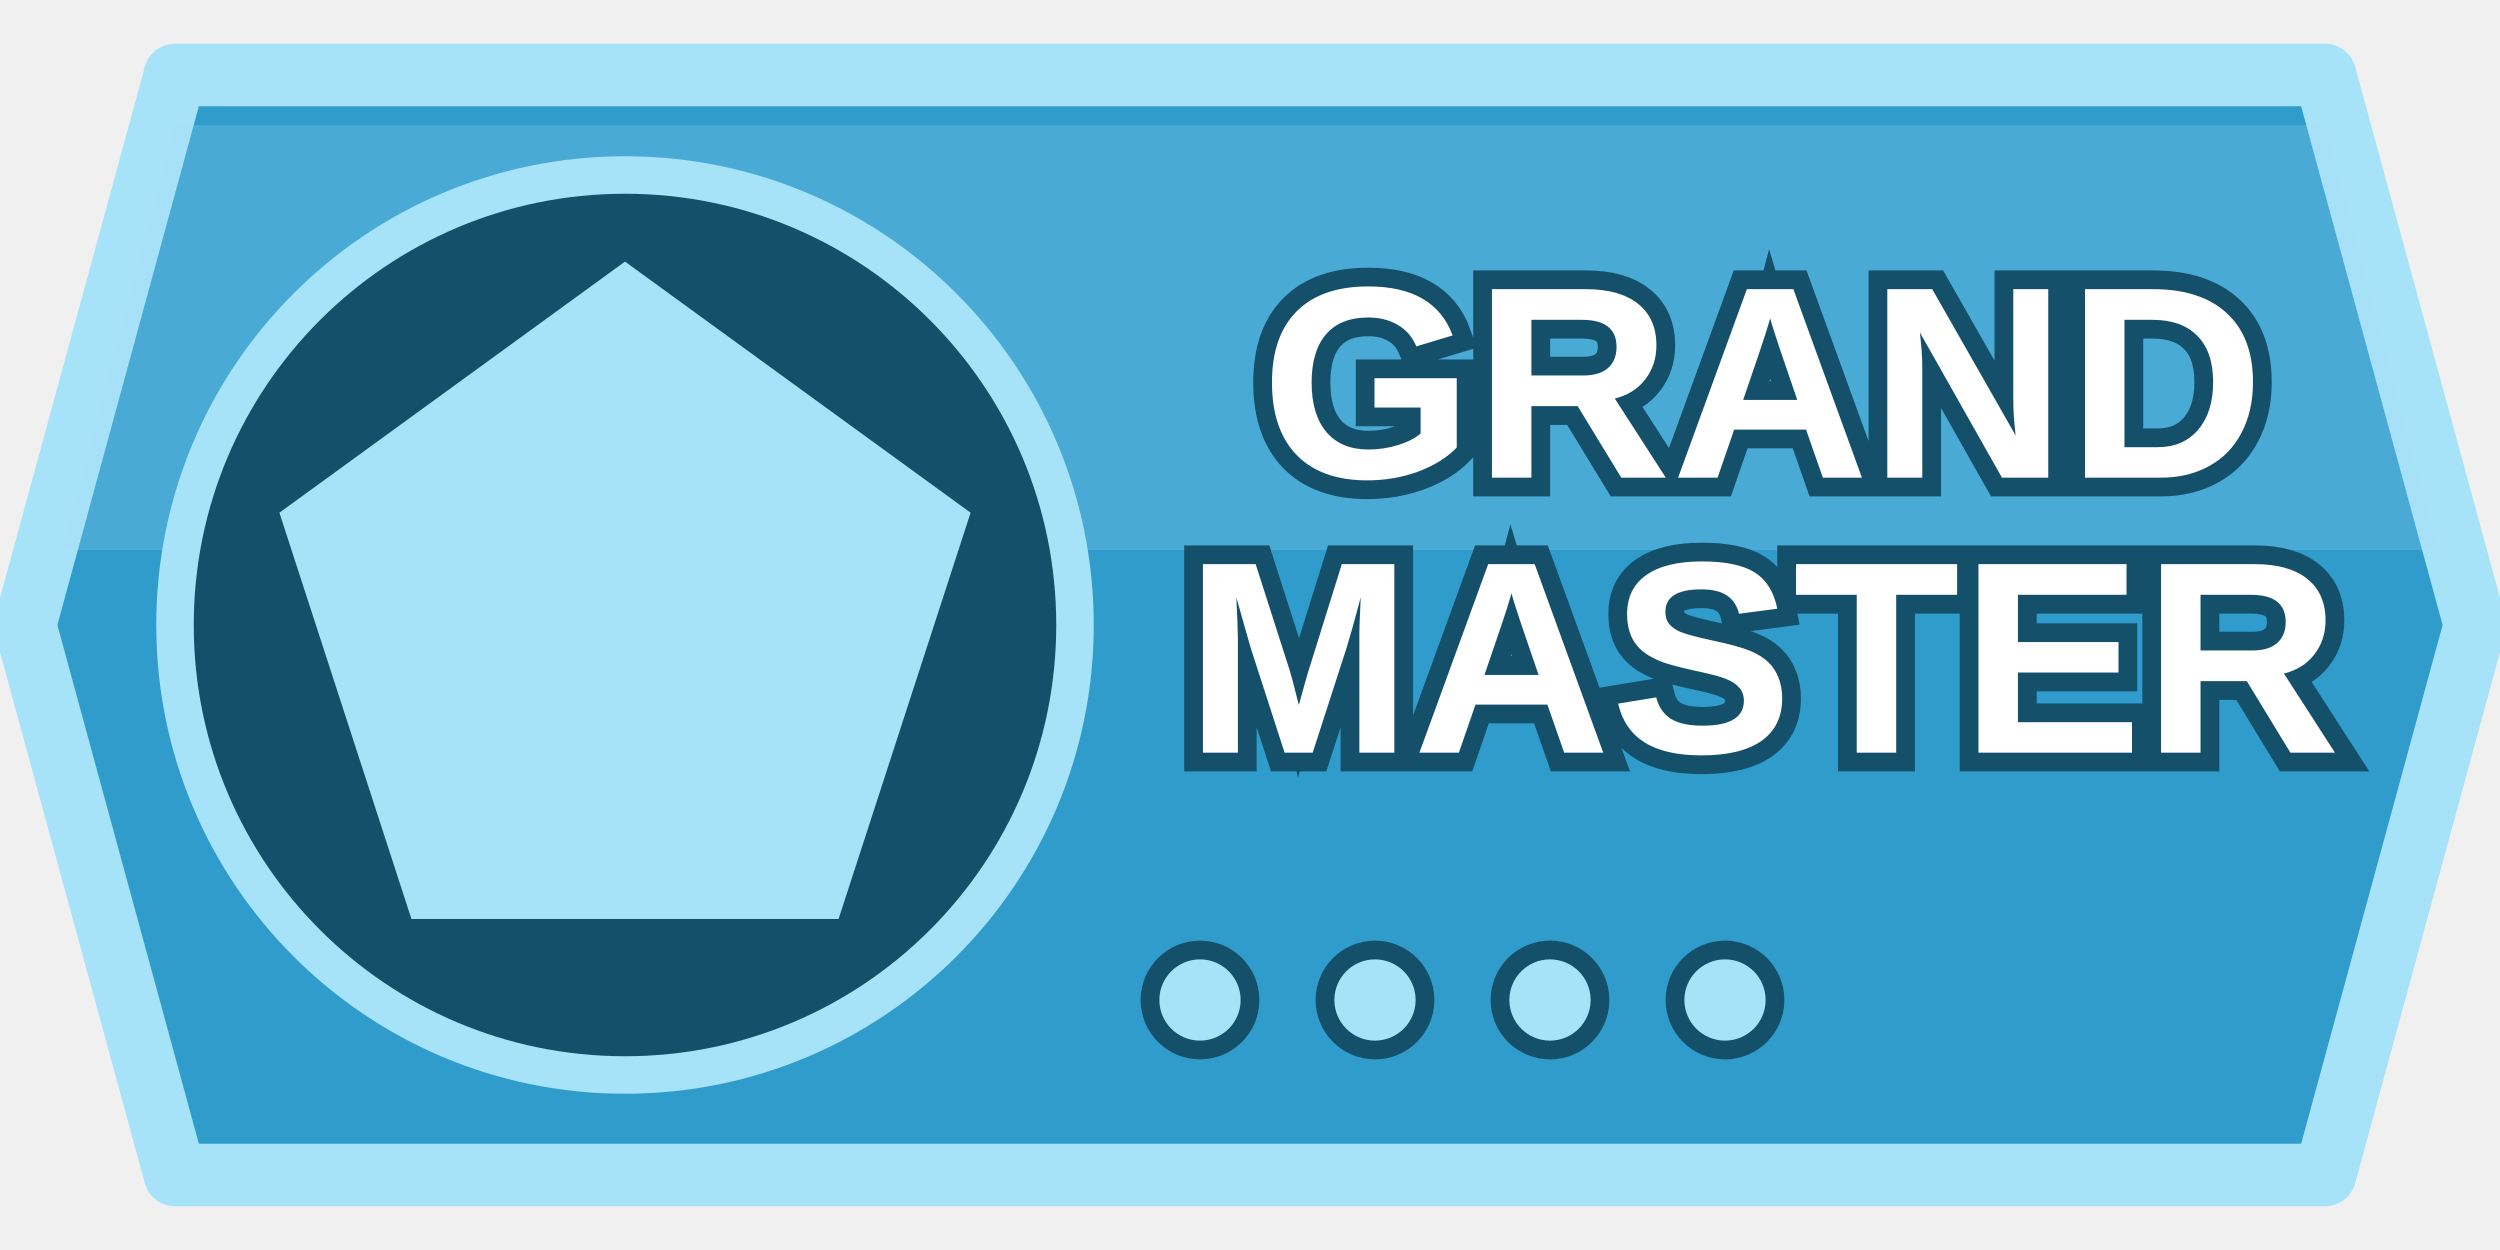
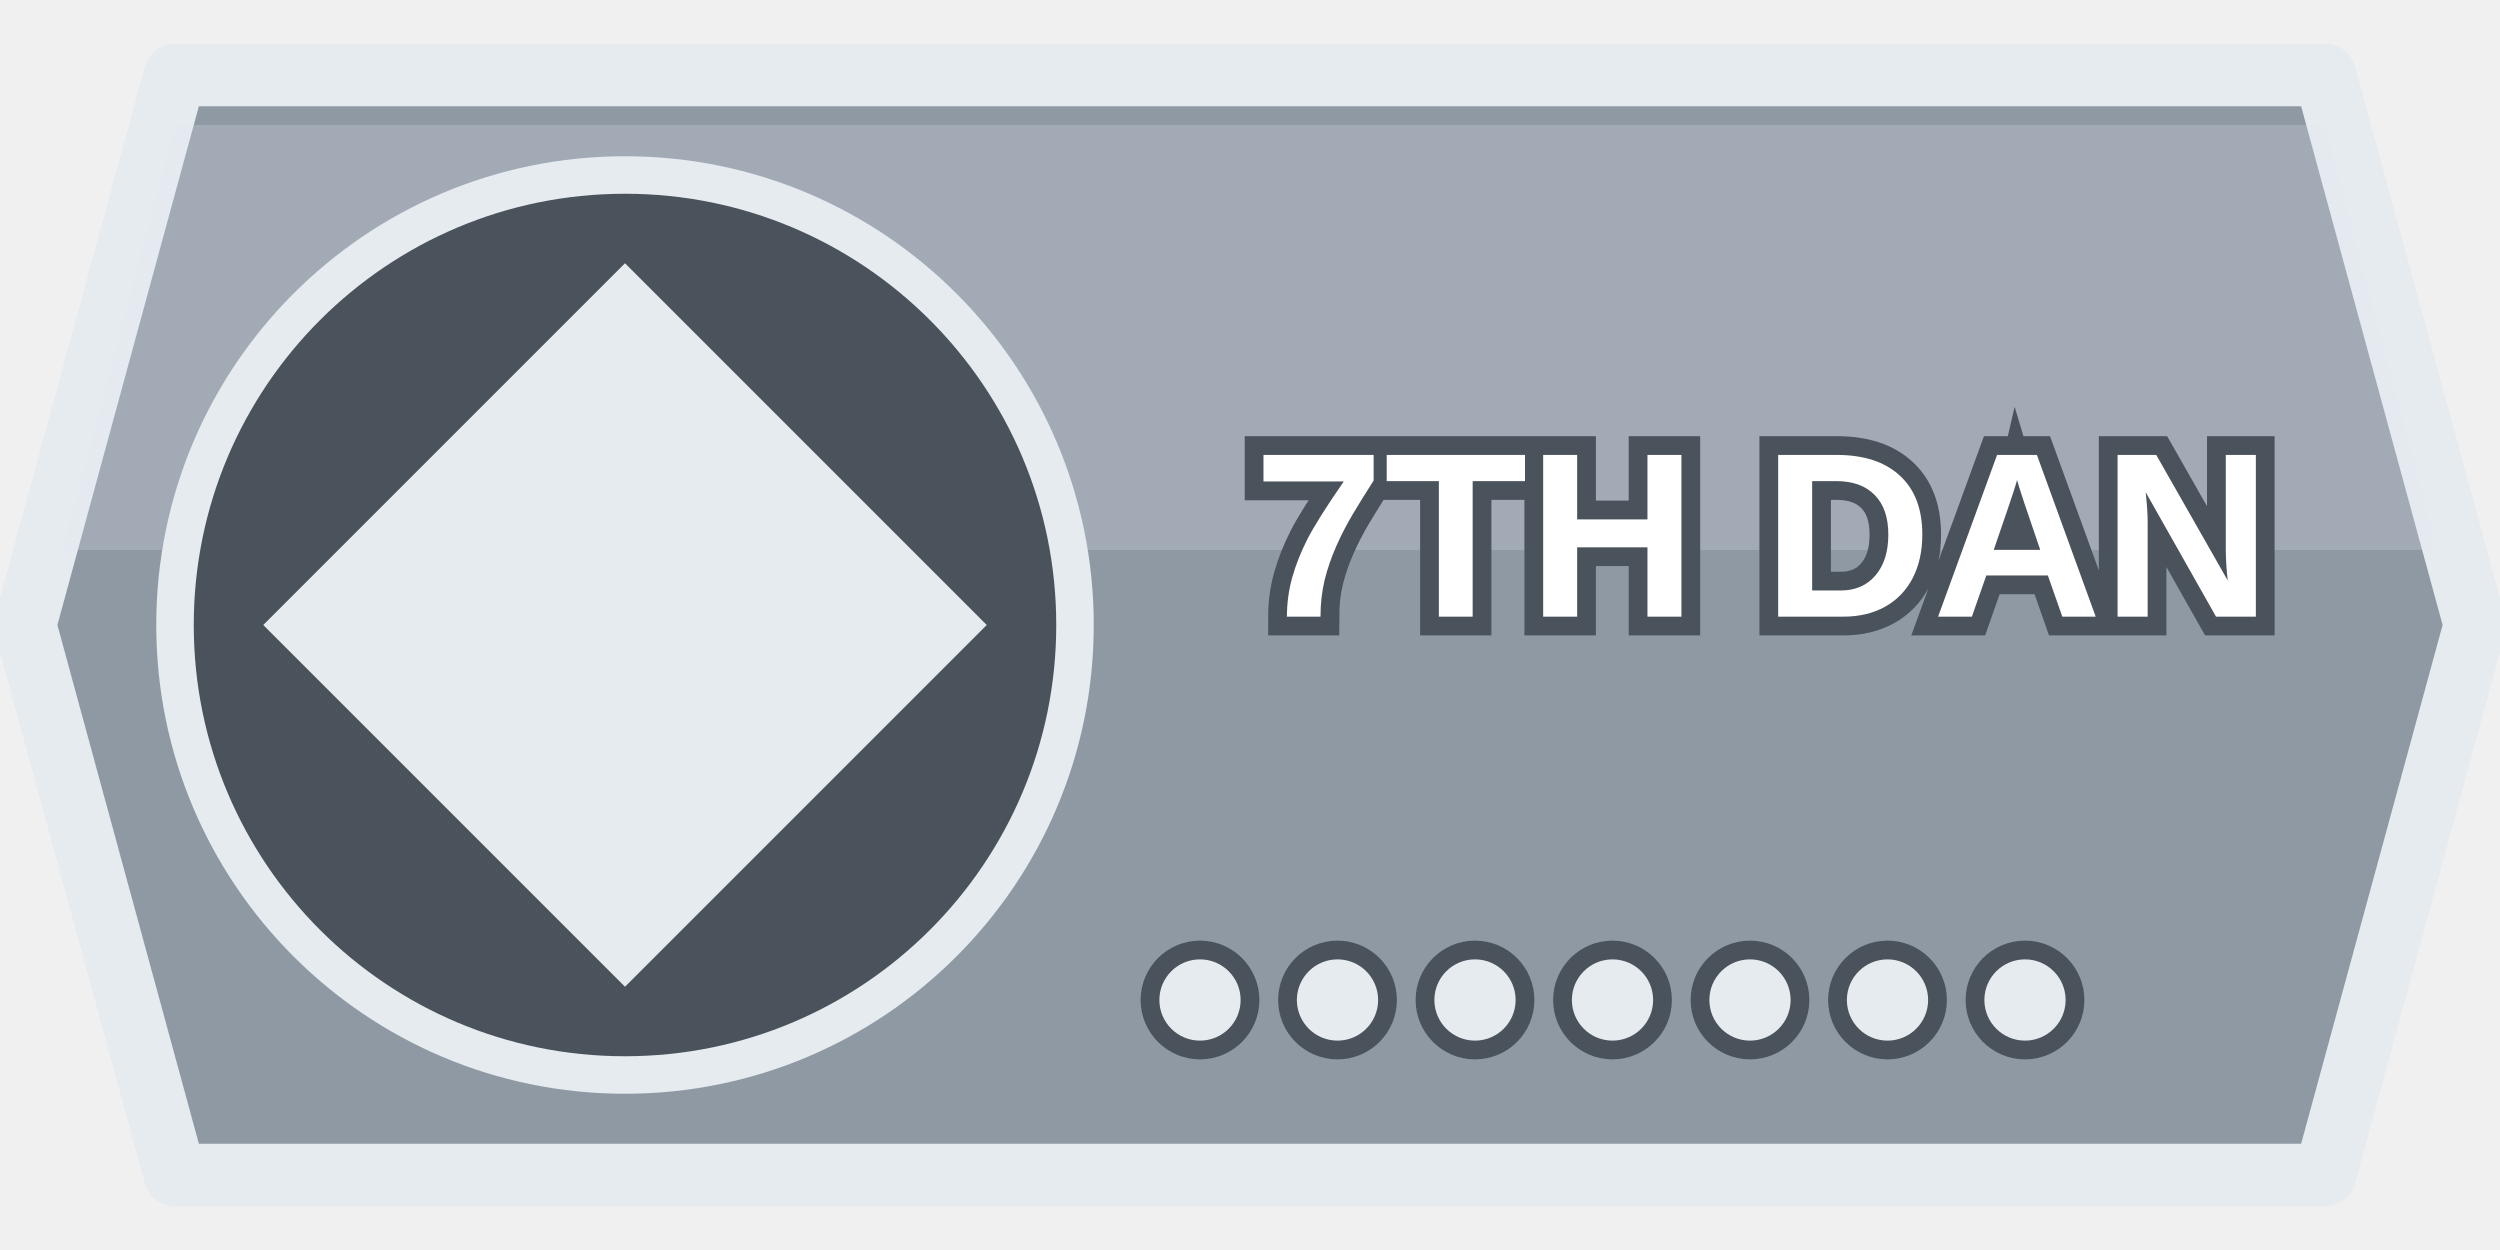
<svg xmlns="http://www.w3.org/2000/svg" viewBox="0 0 200 100" width="200" height="100">
-   <polygon points="14.00,6.00 186.00,6.00 198.00,50.00 186.00,94.00 14.00,94.00 2.00,50.00" fill="#2f9ccc" stroke="#a6e2f8" stroke-width="5" stroke-linejoin="round" />
-   <polygon points="14.00,10.00 186.00,10.00 195.00,44.00 5.00,44.00" fill="#a6e2f8" fill-opacity="0.22" />
-   <circle cx="50" cy="50" r="36" fill="#15506b" stroke="#a6e2f8" stroke-width="3" />
-   <polygon points="50.00,20.00 78.53,40.73 67.63,74.27 32.37,74.27 21.47,40.73" fill="#a6e2f8" stroke="#15506b" stroke-width="1.5" stroke-linejoin="round" />
-   <circle cx="96.0" cy="80.0" r="4" fill="#a6e2f8" stroke="#15506b" stroke-width="1.5" />
-   <circle cx="110.0" cy="80.0" r="4" fill="#a6e2f8" stroke="#15506b" stroke-width="1.5" />
-   <circle cx="124.0" cy="80.0" r="4" fill="#a6e2f8" stroke="#15506b" stroke-width="1.5" />
-   <circle cx="138.0" cy="80.0" r="4" fill="#a6e2f8" stroke="#15506b" stroke-width="1.5" />
-   <text x="141" y="32" text-anchor="middle" dominant-baseline="middle" font-family="Arial, Helvetica, sans-serif" font-weight="bold" font-size="21.9" fill="#ffffff" stroke="#15506b" stroke-width="3" paint-order="stroke">GRAND</text>
-   <text x="141" y="54" text-anchor="middle" dominant-baseline="middle" font-family="Arial, Helvetica, sans-serif" font-weight="bold" font-size="21.9" fill="#ffffff" stroke="#15506b" stroke-width="3" paint-order="stroke">MASTER</text>
+   <polygon points="14.00,6.00 186.00,6.00 198.00,50.00 186.00,94.00 14.00,94.00 2.00,50.00" fill="#8f99a4" stroke="#e6ebf0" stroke-width="5" stroke-linejoin="round" />
+   <polygon points="14.00,10.00 186.00,10.00 195.00,44.00 5.00,44.00" fill="#e6ebf0" fill-opacity="0.22" />
+   <circle cx="50" cy="50" r="36" fill="#4a525b" stroke="#e6ebf0" stroke-width="3" />
+   <polygon points="50.00,20.00 80.00,50.00 50.00,80.00 20.00,50.00" fill="#e6ebf0" stroke="#4a525b" stroke-width="1.5" stroke-linejoin="round" />
+   <circle cx="96.0" cy="80.0" r="4" fill="#e6ebf0" stroke="#4a525b" stroke-width="1.5" />
+   <circle cx="107.0" cy="80.0" r="4" fill="#e6ebf0" stroke="#4a525b" stroke-width="1.5" />
+   <circle cx="118.0" cy="80.0" r="4" fill="#e6ebf0" stroke="#4a525b" stroke-width="1.5" />
+   <circle cx="129.0" cy="80.0" r="4" fill="#e6ebf0" stroke="#4a525b" stroke-width="1.5" />
+   <circle cx="140.0" cy="80.0" r="4" fill="#e6ebf0" stroke="#4a525b" stroke-width="1.5" />
+   <circle cx="151.0" cy="80.0" r="4" fill="#e6ebf0" stroke="#4a525b" stroke-width="1.5" />
+   <circle cx="162.0" cy="80.0" r="4" fill="#e6ebf0" stroke="#4a525b" stroke-width="1.5" />
+   <text x="141" y="44" text-anchor="middle" dominant-baseline="middle" font-family="Arial, Helvetica, sans-serif" font-weight="bold" font-size="18.8" fill="#ffffff" stroke="#4a525b" stroke-width="3" paint-order="stroke">7TH DAN</text>
</svg>
